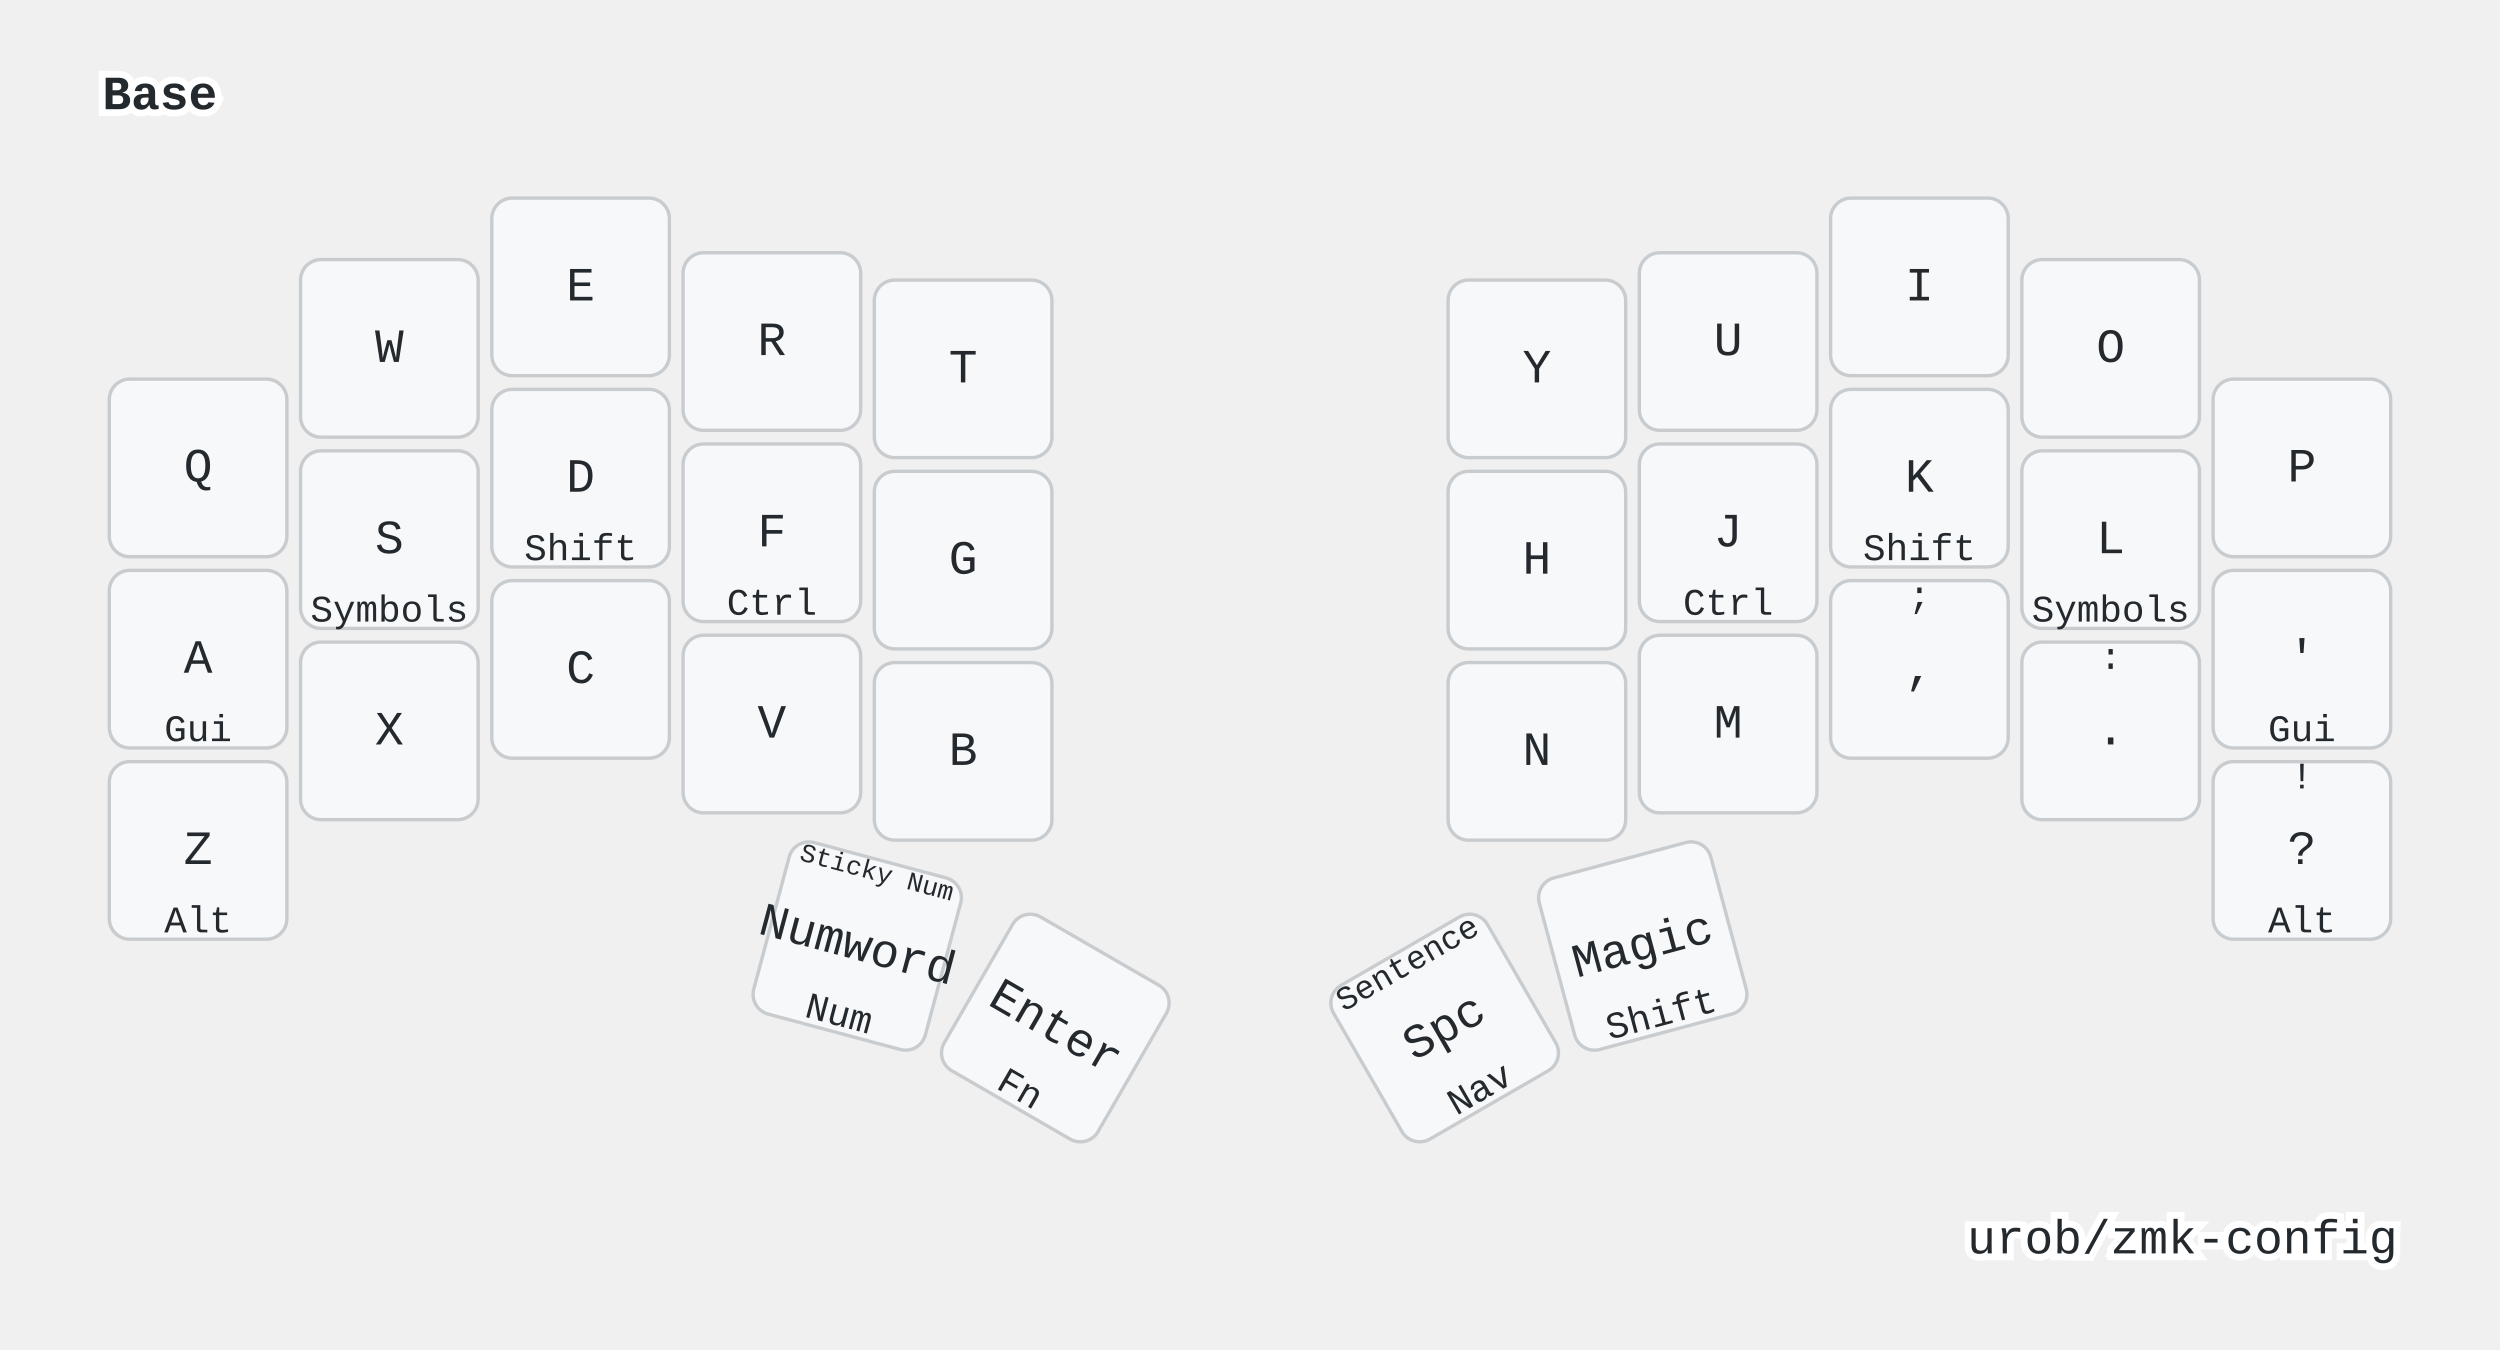
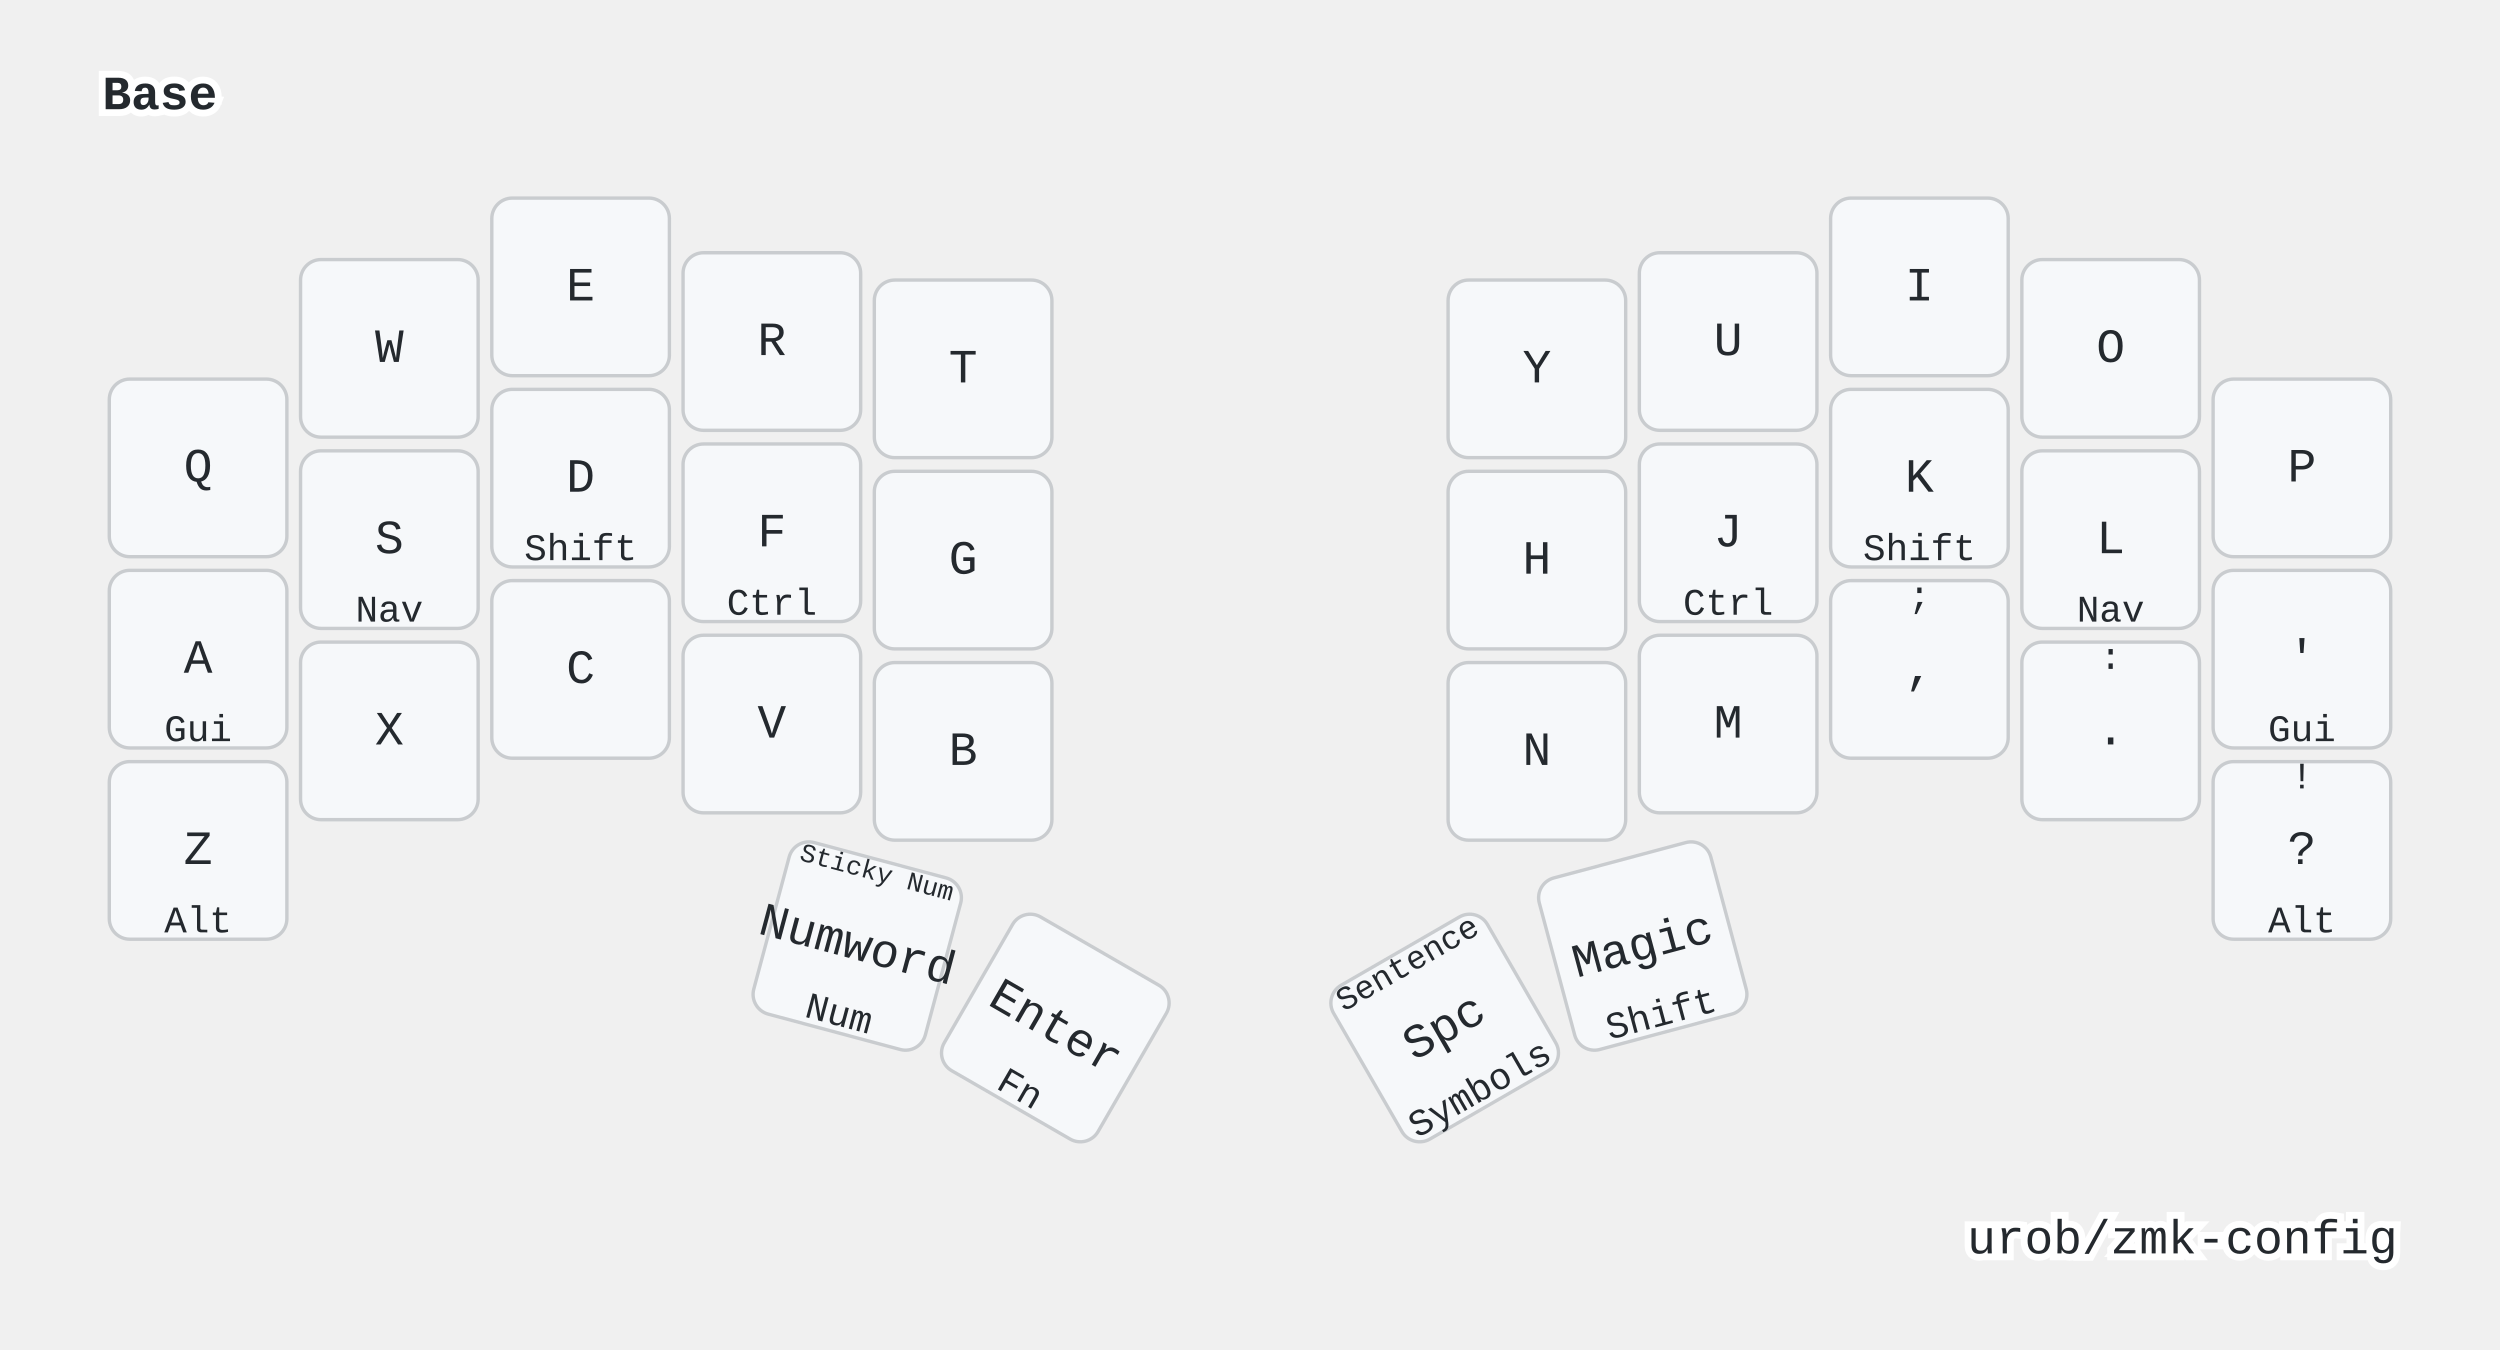
<svg xmlns="http://www.w3.org/2000/svg" width="732" height="395" viewBox="0 0 732 395" class="keymap">
  <defs>/* start glyphs */
<svg id="mdi:play-pause">
      <svg id="mdi-play-pause" viewBox="0 0 24 24">
        <path d="M3,5V19L11,12M13,19H16V5H13M18,5V19H21V5" />
      </svg>
    </svg>
    <svg id="mdi:skip-backward">
      <svg id="mdi-skip-backward" viewBox="0 0 24 24">
        <path d="M20,5V19L13,12M6,5V19H4V5M13,5V19L6,12" />
      </svg>
    </svg>
    <svg id="mdi:skip-forward">
      <svg id="mdi-skip-forward" viewBox="0 0 24 24">
        <path d="M4,5V19L11,12M18,5V19H20V5M11,5V19L18,12" />
      </svg>
    </svg>
    <svg id="mdi:volume-high">
      <svg id="mdi-volume-high" viewBox="0 0 24 24">
        <path d="M14,3.23V5.29C16.89,6.15 19,8.83 19,12C19,15.17 16.89,17.84 14,18.7V20.77C18,19.86 21,16.28 21,12C21,7.72 18,4.14 14,3.23M16.5,12C16.5,10.23 15.5,8.71 14,7.97V16C15.5,15.29 16.5,13.76 16.5,12M3,9V15H7L12,20V4L7,9H3Z" />
      </svg>
    </svg>
    <svg id="mdi:volume-medium">
      <svg id="mdi-volume-medium" viewBox="0 0 24 24">
        <path d="M5,9V15H9L14,20V4L9,9M18.5,12C18.5,10.23 17.5,8.71 16,7.97V16C17.5,15.29 18.5,13.76 18.5,12Z" />
      </svg>
    </svg>
    <svg id="mdi:volume-off">
      <svg id="mdi-volume-off" viewBox="0 0 24 24">
        <path d="M12,4L9.91,6.09L12,8.18M4.27,3L3,4.27L7.73,9H3V15H7L12,20V13.27L16.25,17.53C15.58,18.04 14.83,18.46 14,18.7V20.77C15.38,20.45 16.63,19.82 17.68,18.96L19.73,21L21,19.73L12,10.73M19,12C19,12.94 18.8,13.82 18.46,14.64L19.97,16.15C20.62,14.91 21,13.5 21,12C21,7.72 18,4.14 14,3.23V5.29C16.89,6.15 19,8.83 19,12M16.5,12C16.5,10.23 15.5,8.71 14,7.97V10.18L16.45,12.63C16.5,12.43 16.5,12.21 16.5,12Z" />
      </svg>
    </svg>
  </defs>/* end glyphs */
<style>/* inherit to force styles through use tags */
svg path {
    fill: inherit;
}

/* font and background color specifications */
svg.keymap {
    font-family: SFMono-Regular,Consolas,Liberation Mono,Menlo,monospace;
    font-size: 14px;
    font-kerning: normal;
    text-rendering: optimizeLegibility;
    fill: #24292e;
}

/* default key styling */
rect.key {
    fill: #f6f8fa;
}

rect.key, rect.combo {
    stroke: #c9cccf;
    stroke-width: 1;
}

/* default key side styling, only used is draw_key_sides is set */
rect.side {
    filter: brightness(90%);
}

/* color accent for combo boxes */
rect.combo, rect.combo-separate {
    fill: #cdf;
}

/* color accent for held keys */
rect.held, rect.combo.held {
    fill: #fdd;
}

/* color accent for ghost (optional) keys */
rect.ghost, rect.combo.ghost {
    stroke-dasharray: 4, 4;
    stroke-width: 2;
}

text {
    text-anchor: middle;
    dominant-baseline: middle;
}

/* styling for layer labels */
text.label {
    font-weight: bold;
    text-anchor: start;
    stroke: white;
    stroke-width: 4;
    paint-order: stroke;
}

/* styling for optional footer */
text.footer {
    text-anchor: end;
    dominant-baseline: auto;
    stroke: white;
    stroke-width: 4;
    paint-order: stroke;
}

/* styling for combo tap, and key non-tap label text */
text.combo, text.hold, text.shifted, text.left, text.right {
    font-size: 11px;
}

text.hold {
    text-anchor: middle;
    dominant-baseline: auto;
}

text.shifted {
    text-anchor: middle;
    dominant-baseline: hanging;
}

text.left {
    text-anchor: start;
}

text.right {
    text-anchor: end;
}

text.layer-activator {
    text-decoration: underline;
}

/* styling for hold/shifted label text in combo box */
text.combo.hold, text.combo.shifted, text.combo.left, text.combo.right {
    font-size: 8px;
}

/* lighter symbol for transparent keys */
text.trans {
    fill: #7b7e81;
}

/* styling for combo dendrons */
path.combo {
    stroke-width: 1;
    stroke: gray;
    fill: none;
}

/* Start Tabler Icons Cleanup */
/* cannot use height/width with glyphs */
.icon-tabler &gt; path {
    fill: inherit;
    stroke: inherit;
    stroke-width: 2;
}
/* hide tabler's default box */
.icon-tabler &gt; path[stroke="none"][fill="none"] {
    visibility: hidden;
}
/* End Tabler Icons Cleanup */

@media (prefers-color-scheme: dark) {
svg.keymap { fill: #d1d6db; }
rect.key { fill: #3f4750; }
rect.key, rect.combo { stroke: #60666c; }
rect.combo, rect.combo-separate { fill: #1f3d7a; }
rect.held, rect.combo.held { fill: #854747; }
text.label, text.footer { stroke: black; }
text.trans { fill: #7e8184; }
path.combo { stroke: #7f7f7f; }

}</style>
  <g transform="translate(30, 0)" class="layer-Base">
    <text x="0" y="28" class="label" id="Base">Base</text>
    <g transform="translate(0, 56)">
      <g transform="translate(28, 81)" class="key keypos-0">
        <rect rx="6" ry="6" x="-26" y="-26" width="52" height="52" class="key" />
        <text x="0" y="0" class="key tap">Q</text>
      </g>
      <g transform="translate(84, 46)" class="key keypos-1">
        <rect rx="6" ry="6" x="-26" y="-26" width="52" height="52" class="key" />
        <text x="0" y="0" class="key tap">W</text>
      </g>
      <g transform="translate(140, 28)" class="key keypos-2">
        <rect rx="6" ry="6" x="-26" y="-26" width="52" height="52" class="key" />
        <text x="0" y="0" class="key tap">E</text>
      </g>
      <g transform="translate(196, 44)" class="key keypos-3">
        <rect rx="6" ry="6" x="-26" y="-26" width="52" height="52" class="key" />
        <text x="0" y="0" class="key tap">R</text>
      </g>
      <g transform="translate(252, 52)" class="key keypos-4">
        <rect rx="6" ry="6" x="-26" y="-26" width="52" height="52" class="key" />
        <text x="0" y="0" class="key tap">T</text>
      </g>
      <g transform="translate(420, 52)" class="key keypos-5">
        <rect rx="6" ry="6" x="-26" y="-26" width="52" height="52" class="key" />
        <text x="0" y="0" class="key tap">Y</text>
      </g>
      <g transform="translate(476, 44)" class="key keypos-6">
        <rect rx="6" ry="6" x="-26" y="-26" width="52" height="52" class="key" />
        <text x="0" y="0" class="key tap">U</text>
      </g>
      <g transform="translate(532, 28)" class="key keypos-7">
        <rect rx="6" ry="6" x="-26" y="-26" width="52" height="52" class="key" />
        <text x="0" y="0" class="key tap">I</text>
      </g>
      <g transform="translate(588, 46)" class="key keypos-8">
        <rect rx="6" ry="6" x="-26" y="-26" width="52" height="52" class="key" />
        <text x="0" y="0" class="key tap">O</text>
      </g>
      <g transform="translate(644, 81)" class="key keypos-9">
        <rect rx="6" ry="6" x="-26" y="-26" width="52" height="52" class="key" />
        <text x="0" y="0" class="key tap">P</text>
      </g>
      <g transform="translate(28, 137)" class="key keypos-10">
        <rect rx="6" ry="6" x="-26" y="-26" width="52" height="52" class="key" />
        <text x="0" y="0" class="key tap">A</text>
        <text x="0" y="24" class="key hold">Gui</text>
      </g>
      <g transform="translate(84, 102)" class="key keypos-11">
        <rect rx="6" ry="6" x="-26" y="-26" width="52" height="52" class="key" />
        <text x="0" y="0" class="key tap">S</text>
-         <text x="0" y="24" class="key hold">Symbols</text>
+         <text x="0" y="24" class="key hold">Nav</text>
      </g>
      <g transform="translate(140, 84)" class="key keypos-12">
        <rect rx="6" ry="6" x="-26" y="-26" width="52" height="52" class="key" />
        <text x="0" y="0" class="key tap">D</text>
        <text x="0" y="24" class="key hold">Shift</text>
      </g>
      <g transform="translate(196, 100)" class="key keypos-13">
        <rect rx="6" ry="6" x="-26" y="-26" width="52" height="52" class="key" />
        <text x="0" y="0" class="key tap">F</text>
        <text x="0" y="24" class="key hold">Ctrl</text>
      </g>
      <g transform="translate(252, 108)" class="key keypos-14">
        <rect rx="6" ry="6" x="-26" y="-26" width="52" height="52" class="key" />
        <text x="0" y="0" class="key tap">G</text>
      </g>
      <g transform="translate(420, 108)" class="key keypos-15">
        <rect rx="6" ry="6" x="-26" y="-26" width="52" height="52" class="key" />
        <text x="0" y="0" class="key tap">H</text>
      </g>
      <g transform="translate(476, 100)" class="key keypos-16">
        <rect rx="6" ry="6" x="-26" y="-26" width="52" height="52" class="key" />
        <text x="0" y="0" class="key tap">J</text>
        <text x="0" y="24" class="key hold">Ctrl</text>
      </g>
      <g transform="translate(532, 84)" class="key keypos-17">
        <rect rx="6" ry="6" x="-26" y="-26" width="52" height="52" class="key" />
        <text x="0" y="0" class="key tap">K</text>
        <text x="0" y="24" class="key hold">Shift</text>
      </g>
      <g transform="translate(588, 102)" class="key keypos-18">
        <rect rx="6" ry="6" x="-26" y="-26" width="52" height="52" class="key" />
        <text x="0" y="0" class="key tap">L</text>
-         <text x="0" y="24" class="key hold">Symbols</text>
+         <text x="0" y="24" class="key hold">Nav</text>
      </g>
      <g transform="translate(644, 137)" class="key keypos-19">
        <rect rx="6" ry="6" x="-26" y="-26" width="52" height="52" class="key" />
        <text x="0" y="0" class="key tap">'</text>
        <text x="0" y="24" class="key hold">Gui</text>
      </g>
      <g transform="translate(28, 193)" class="key keypos-20">
        <rect rx="6" ry="6" x="-26" y="-26" width="52" height="52" class="key" />
        <text x="0" y="0" class="key tap">Z</text>
        <text x="0" y="24" class="key hold">Alt</text>
      </g>
      <g transform="translate(84, 158)" class="key keypos-21">
        <rect rx="6" ry="6" x="-26" y="-26" width="52" height="52" class="key" />
        <text x="0" y="0" class="key tap">X</text>
      </g>
      <g transform="translate(140, 140)" class="key keypos-22">
        <rect rx="6" ry="6" x="-26" y="-26" width="52" height="52" class="key" />
        <text x="0" y="0" class="key tap">C</text>
      </g>
      <g transform="translate(196, 156)" class="key keypos-23">
        <rect rx="6" ry="6" x="-26" y="-26" width="52" height="52" class="key" />
        <text x="0" y="0" class="key tap">V</text>
      </g>
      <g transform="translate(252, 164)" class="key keypos-24">
        <rect rx="6" ry="6" x="-26" y="-26" width="52" height="52" class="key" />
        <text x="0" y="0" class="key tap">B</text>
      </g>
      <g transform="translate(420, 164)" class="key keypos-25">
        <rect rx="6" ry="6" x="-26" y="-26" width="52" height="52" class="key" />
        <text x="0" y="0" class="key tap">N</text>
      </g>
      <g transform="translate(476, 156)" class="key keypos-26">
        <rect rx="6" ry="6" x="-26" y="-26" width="52" height="52" class="key" />
        <text x="0" y="0" class="key tap">M</text>
      </g>
      <g transform="translate(532, 140)" class="key keypos-27">
        <rect rx="6" ry="6" x="-26" y="-26" width="52" height="52" class="key" />
        <text x="0" y="0" class="key tap">,</text>
        <text x="0" y="-24" class="key shifted">;</text>
      </g>
      <g transform="translate(588, 158)" class="key keypos-28">
        <rect rx="6" ry="6" x="-26" y="-26" width="52" height="52" class="key" />
        <text x="0" y="0" class="key tap">.</text>
        <text x="0" y="-24" class="key shifted">:</text>
      </g>
      <g transform="translate(644, 193)" class="key keypos-29">
        <rect rx="6" ry="6" x="-26" y="-26" width="52" height="52" class="key" />
        <text x="0" y="0" class="key tap">?</text>
        <text x="0" y="24" class="key hold">Alt</text>
        <text x="0" y="-24" class="key shifted">!</text>
      </g>
      <g transform="translate(221, 221) rotate(15.0)" class="key keypos-30">
        <rect rx="6" ry="6" x="-26" y="-26" width="52" height="52" class="key" />
        <text x="0" y="0" class="key tap">Numword</text>
        <text x="0" y="24" class="key hold">Num</text>
        <text x="0" y="-24" class="key shifted">
          <tspan style="font-size: 70%">Sticky Num</tspan>
        </text>
      </g>
      <g transform="translate(279, 245) rotate(30.0)" class="key keypos-31">
        <rect rx="6" ry="6" x="-26" y="-26" width="52" height="52" class="key" />
        <text x="0" y="0" class="key tap">Enter</text>
        <text x="0" y="24" class="key hold">Fn</text>
      </g>
      <g transform="translate(393, 245) rotate(-30.0)" class="key keypos-32">
        <rect rx="6" ry="6" x="-26" y="-26" width="52" height="52" class="key" />
        <text x="0" y="0" class="key tap">Spc</text>
-         <text x="0" y="24" class="key hold">Nav</text>
+         <text x="0" y="24" class="key hold">Symbols</text>
        <text x="0" y="-24" class="key shifted">
          <tspan style="font-size: 88%">Sentence</tspan>
        </text>
      </g>
      <g transform="translate(451, 221) rotate(-15.0)" class="key keypos-33">
        <rect rx="6" ry="6" x="-26" y="-26" width="52" height="52" class="key" />
        <text x="0" y="0" class="key tap">Magic</text>
        <text x="0" y="24" class="key hold">Shift</text>
      </g>
    </g>
  </g>
  <text x="702.0" y="367.0" class="footer">urob/zmk-config</text>
</svg>
